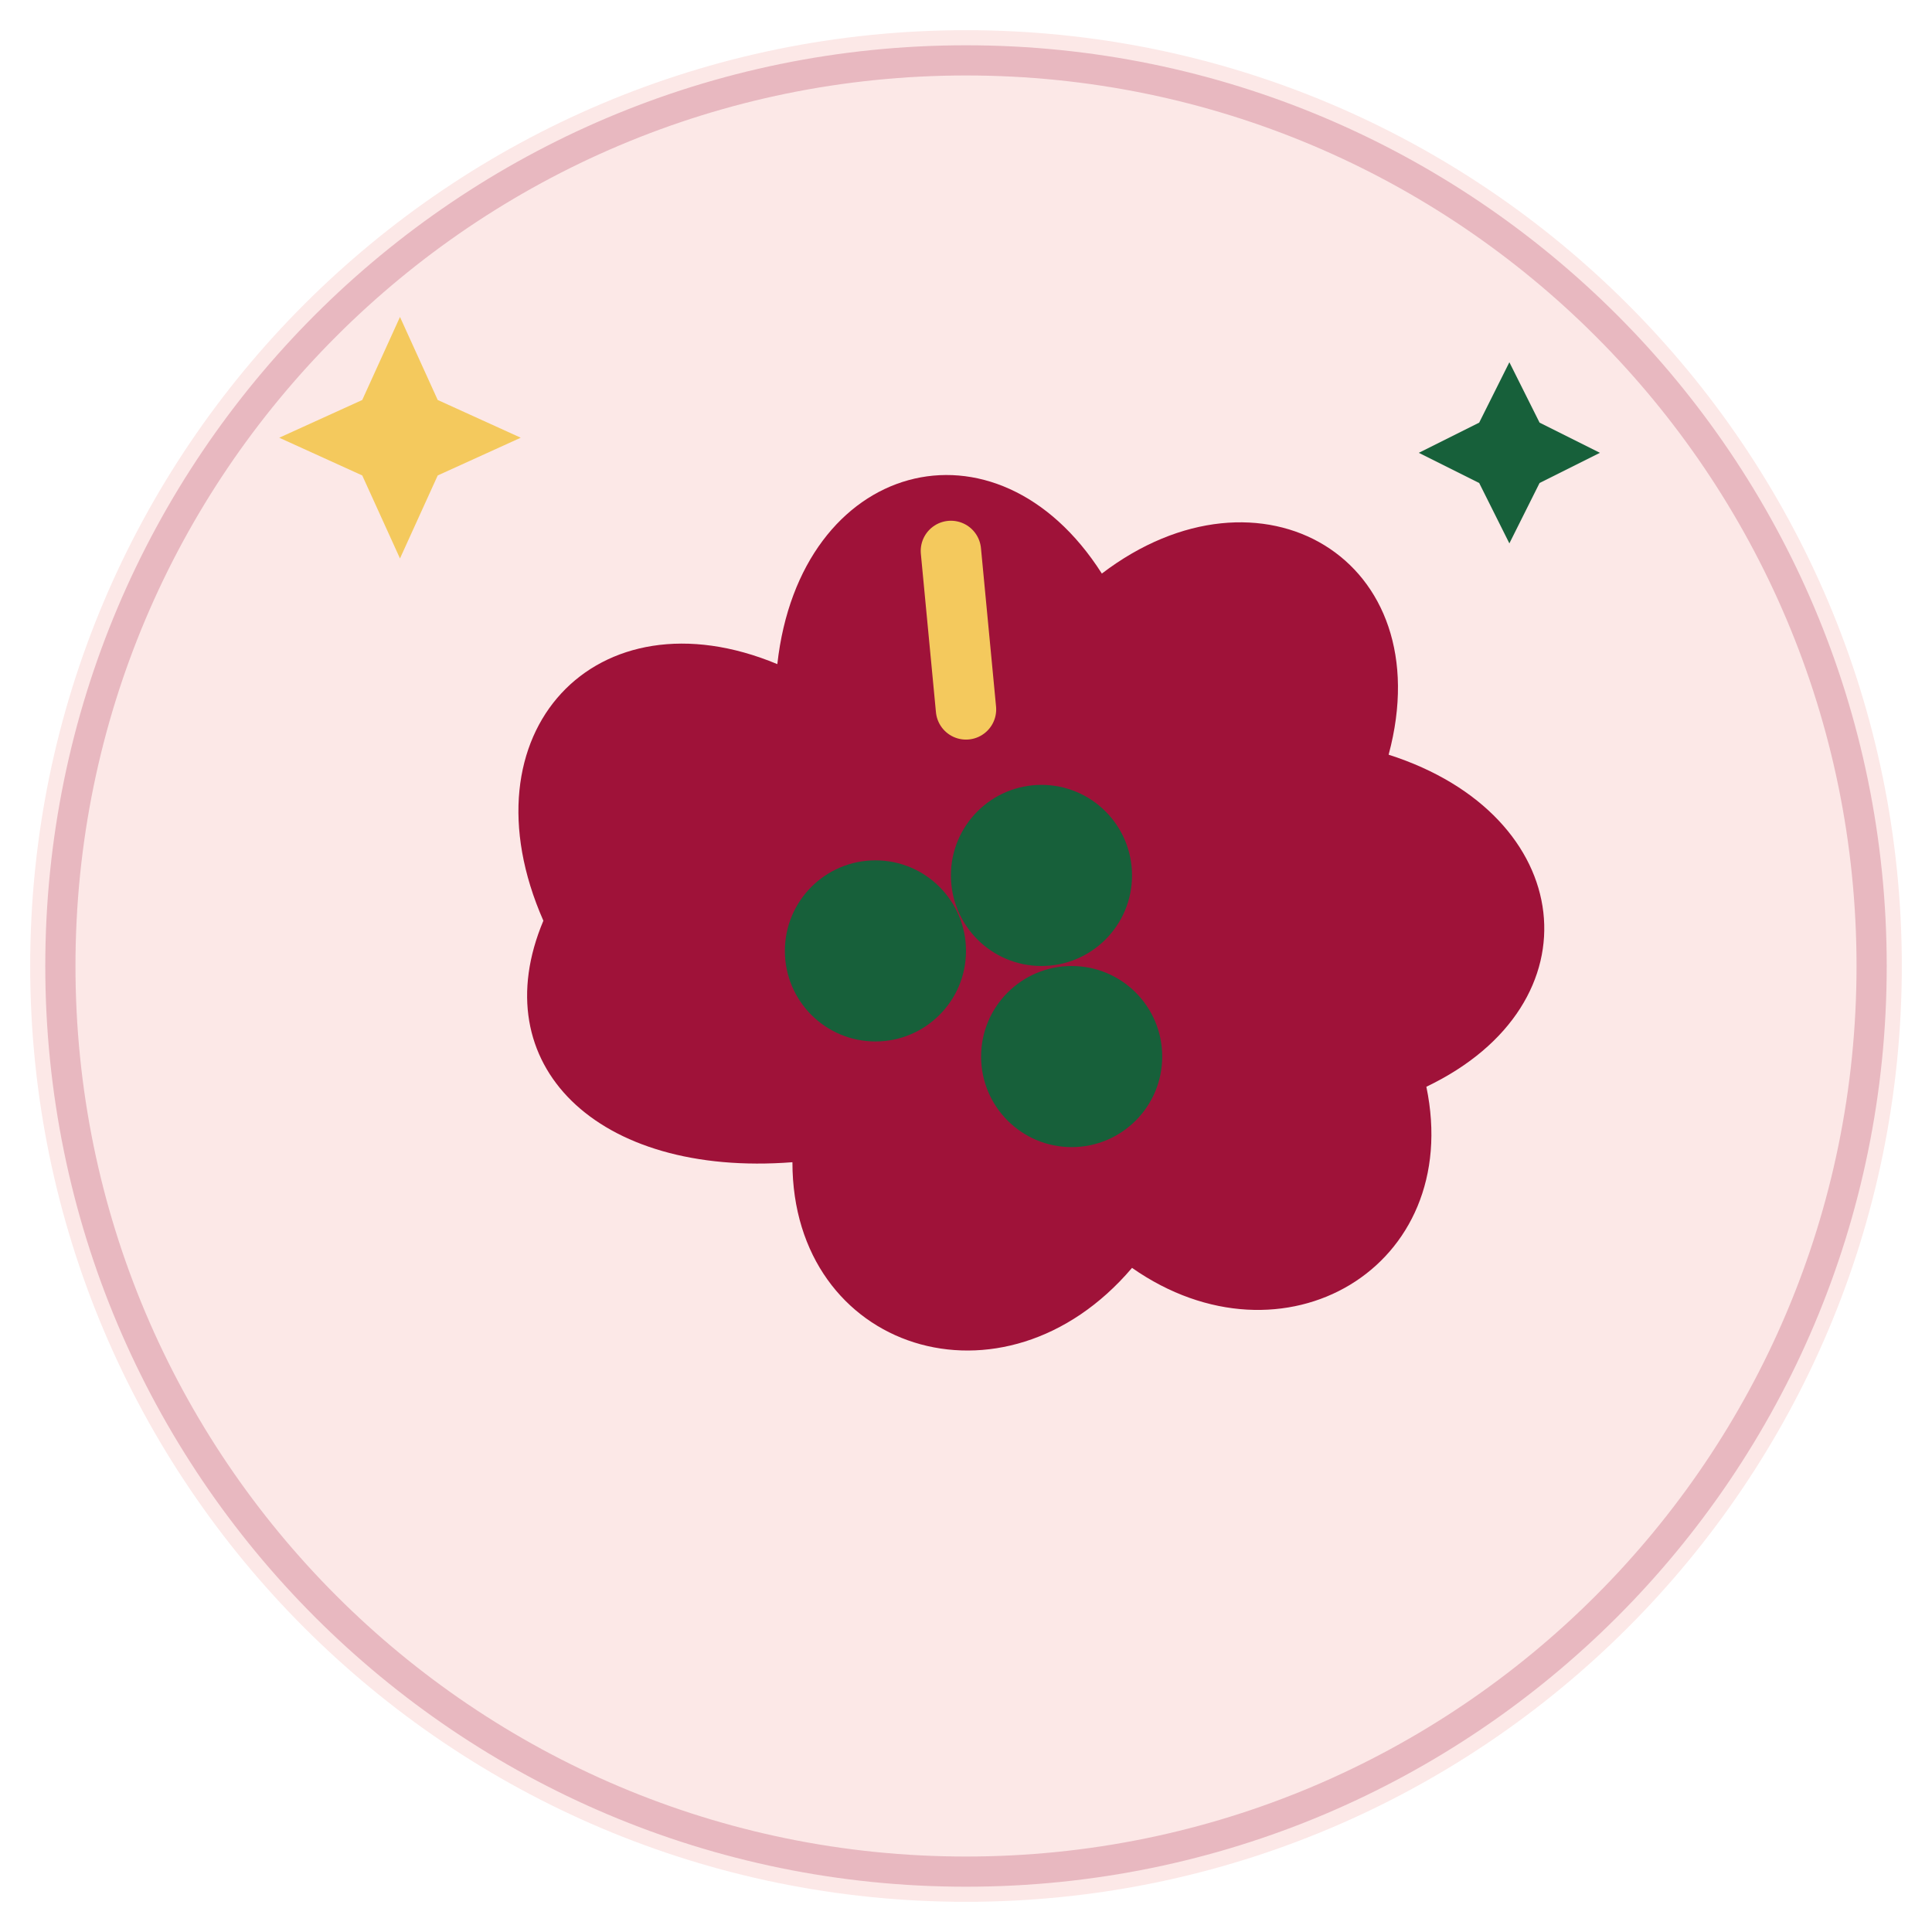
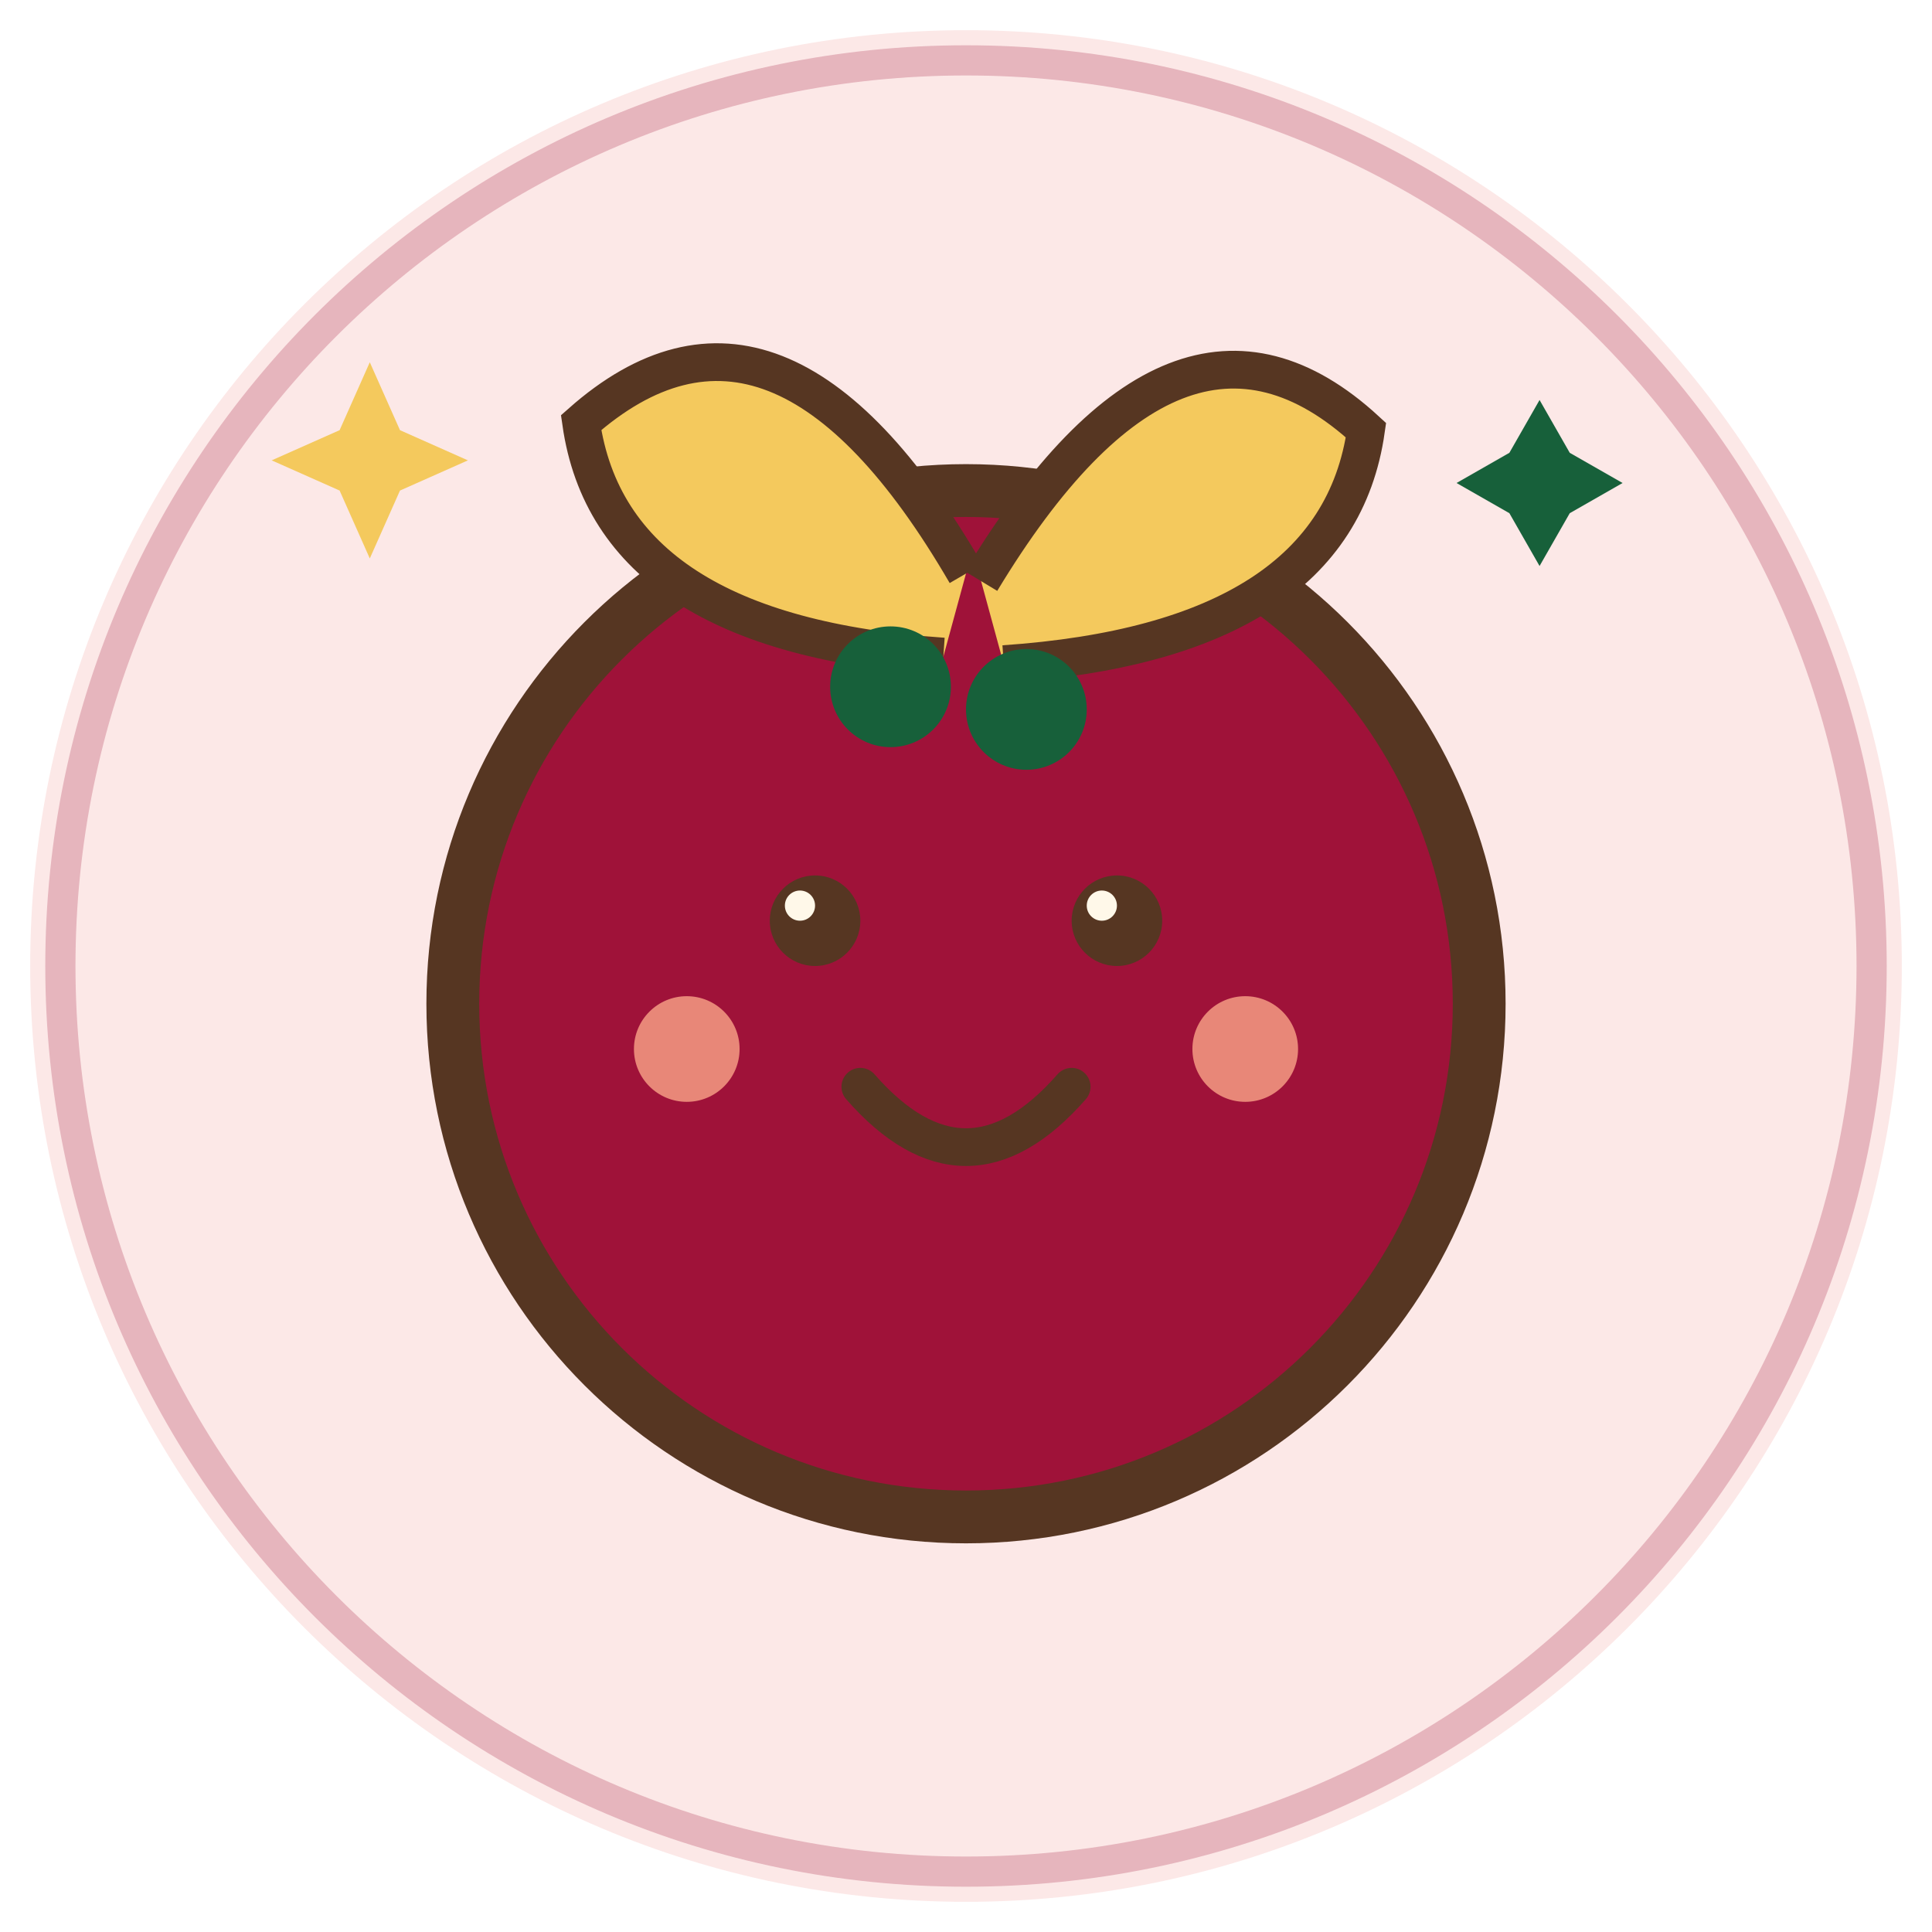
<svg xmlns="http://www.w3.org/2000/svg" viewBox="0 0 256 256" role="img" aria-labelledby="title">
  <circle cx="128" cy="128" r="124" fill="#fce8e7" />
-   <circle cx="128" cy="128" r="120" fill="none" stroke="#9f1239" stroke-opacity=".22" stroke-width="4" />
-   <path d="M53 42l5 11 11 5-11 5-5 11-5-11-11-5 11-5z" fill="#f4c95d" />
-   <path d="M200 48l4 8 8 4-8 4-4 8-4-8-8-4 8-4z" fill="#17603a" />
-   <path d="M72 122c-11-25 7-44 31-34 3-27 29-34 43-12 21-16 45-2 38 24 25 8 28 33 5 44 5 24-19 38-39 24-17 20-45 11-45-14-26 2-41-13-33-32z" fill="#9f1239" />
-   <circle cx="116" cy="126" r="12" fill="#17603a" />
-   <circle cx="138" cy="116" r="12" fill="#17603a" />
-   <circle cx="142" cy="140" r="12" fill="#17603a" />
-   <path d="M128 94l-2-21" stroke="#f4c95d" stroke-width="8" stroke-linecap="round" />
+   <circle cx="128" cy="128" r="120" fill="none" stroke="#9f1239" stroke-opacity=".24" stroke-width="4" />
+   <path d="M49 48l4 9 9 4-9 4-4 9-4-9-9-4 9-4z" fill="#f4c95d" />
+   <path d="M204 53l4 7 7 4-7 4-4 7-4-7-7-4 7-4z" fill="#17603a" />
+   <circle cx="128" cy="133" r="68" fill="#9f1239" stroke="#563622" stroke-width="7" />
+   <path d="M128 76q-25-43-51-20 4 28 48 31M130 77q26-43 51-20-4 28-48 31" fill="#f4c95d" stroke="#563622" stroke-width="5" />
+   <circle cx="118" cy="91" r="8" fill="#17603a" />
+   <circle cx="136" cy="94" r="8" fill="#17603a" />
+   <circle cx="108" cy="122" r="6" fill="#563622" />
+   <circle cx="148" cy="122" r="6" fill="#563622" />
+   <circle cx="106" cy="120" r="2" fill="#fff8e9" />
+   <circle cx="146" cy="120" r="2" fill="#fff8e9" />
+   <circle cx="91" cy="139" r="7" fill="#e88778" />
+   <circle cx="165" cy="139" r="7" fill="#e88778" />
+   <path d="M114 144q14 16 28 0" fill="none" stroke="#563622" stroke-width="5" stroke-linecap="round" />
</svg>
